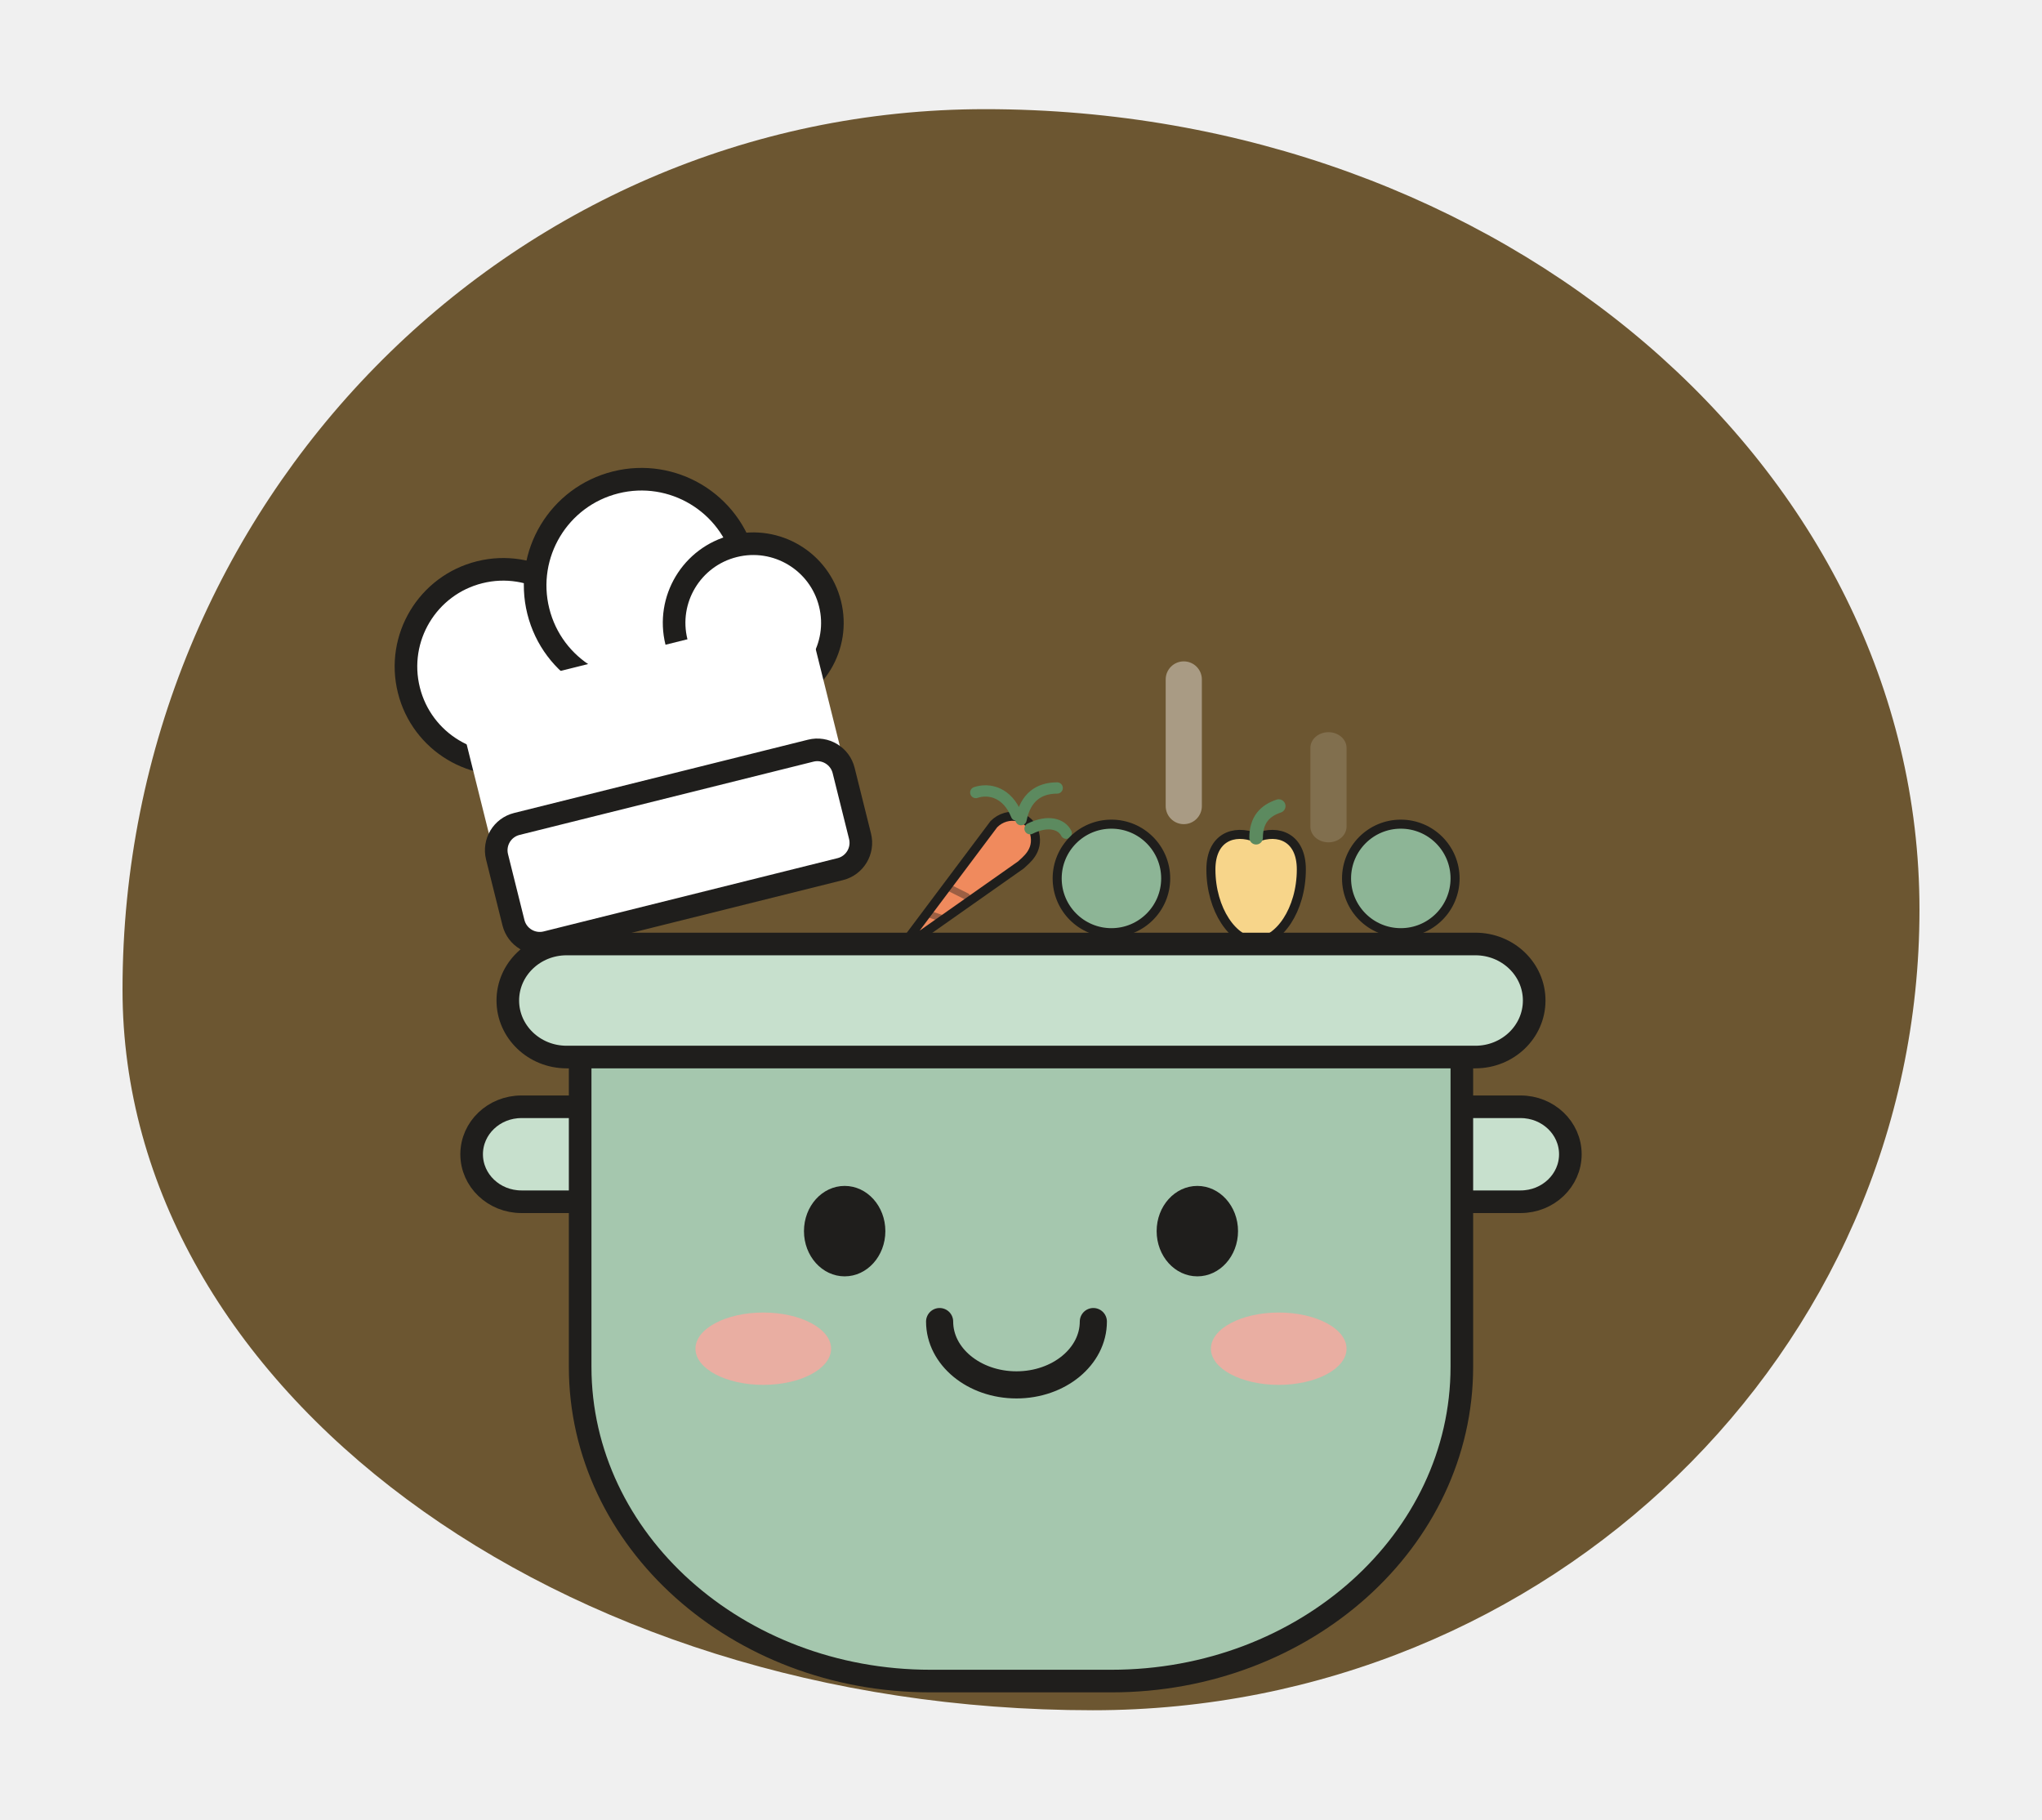
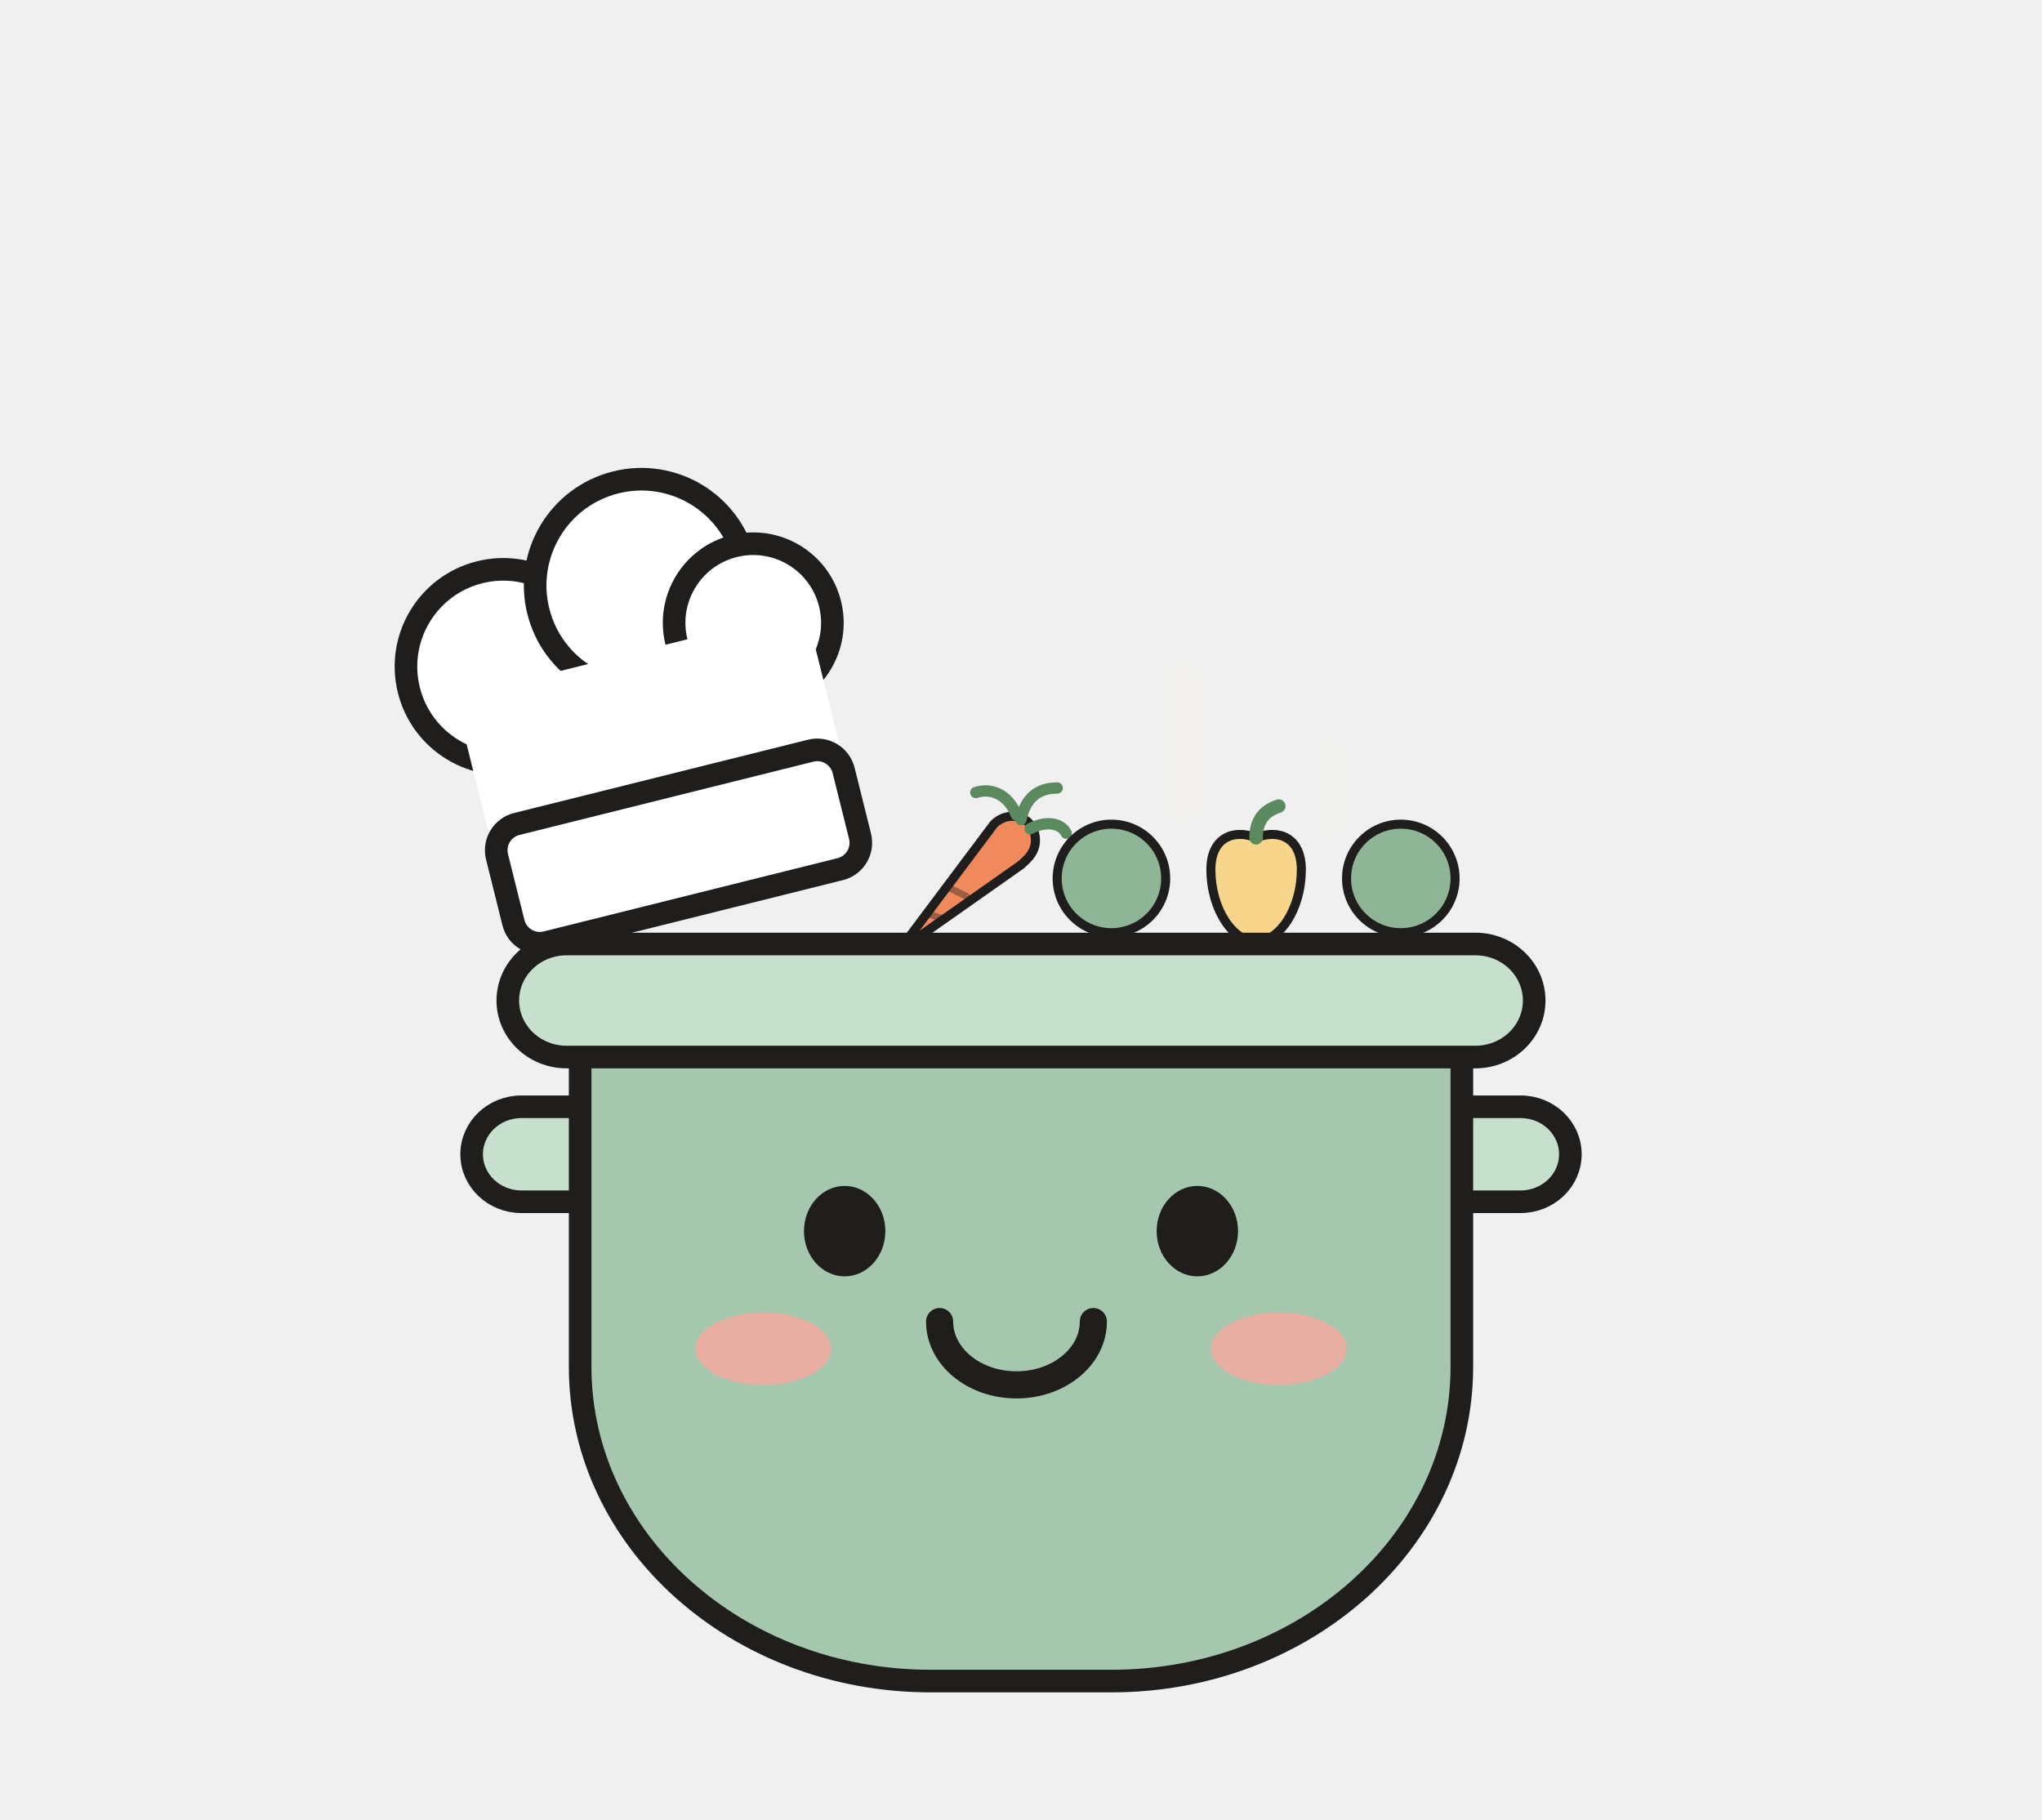
<svg xmlns="http://www.w3.org/2000/svg" viewBox="0 0 220 196" width="660" height="588" data-clip="empty-board" data-theme="dark">
-   <g data-layer="blob">
-     <path d="M106.13 11.76A100.67 86.24 0 0 1 206.8 98A89.06 86.24 0 0 1 117.74 184.24A104.54 77.62 0 0 1 13.2 106.62A92.93 94.86 0 0 1 106.13 11.76Z" fill="#6C5631" />
-   </g>
  <svg x="41.8" y="42.02" width="136.4" height="146.14" viewBox="0 -20 140 150" overflow="visible">
    <g data-layer="whole" data-loop="tb-bob 2.4s ease-in-out infinite" data-pivot="70 130">
      <g data-layer="steam_1" data-loop="tb-steam 2.4s ease-out infinite" data-pivot="88 28">
        <rect x="86" y="10" width="4" height="18" rx="2" fill="#F3EFE8" opacity=".45" />
      </g>
      <g data-layer="steam_2" data-loop="tb-steam 2.4s ease-out -1.4s infinite" data-pivot="104 30" style="opacity:0.35;transform:translate(0px,3.91px) scale(1,0.87);transform-box:view-box;transform-origin:104px 30px">
        <rect x="102" y="16" width="4" height="14" rx="2" fill="#F3EFE8" opacity=".45" />
      </g>
      <g data-layer="handles">
        <rect x="9.25" y="59.25" width="19.5" height="10.5" rx="5.5" fill="#C7E0CD" stroke="#1F1E1C" stroke-width="2.5" />
        <rect x="111.25" y="59.25" width="19.5" height="10.5" rx="5.5" fill="#C7E0CD" stroke="#1F1E1C" stroke-width="2.5" />
      </g>
      <g data-layer="body">
        <path d="M21.25 48V88A38.75 34.75 0 0 0 60 122.75H80A38.75 34.75 0 0 0 118.75 88V48Z" fill="#A5C7AE" stroke="#1F1E1C" stroke-width="2.5" />
      </g>
      <g data-layer="eyes" data-loop="eb-blink 2.4s ease-in-out infinite" data-pivot="70 73">
        <ellipse cx="50.5" cy="73" rx="4.5" ry="5" fill="#1F1E1C" />
        <ellipse cx="89.5" cy="73" rx="4.5" ry="5" fill="#1F1E1C" />
      </g>
      <g data-layer="cheeks">
        <ellipse cx="41.5" cy="86" rx="7.5" ry="4" fill="#F4A9A0" opacity=".85" />
        <ellipse cx="98.5" cy="86" rx="7.5" ry="4" fill="#F4A9A0" opacity=".85" />
      </g>
      <g data-layer="mouth">
        <path d="M61 83A8.5 7 0 0 0 78 83" fill="none" stroke="#1F1E1C" stroke-width="3" stroke-linecap="round" />
      </g>
      <g data-layer="veggie_1" data-loop="eb-hop 2.4s linear infinite" data-pivot="64 34">
        <svg x="52" y="22" width="24" height="24" viewBox="0 0 48 48" overflow="visible">
          <path d="M9 40L30 12C33 9 38 10 39 14C40 18 37 20 36 21Z" fill="#F08A5D" stroke="#1F1E1C" stroke-width="2" stroke-linejoin="round" />
          <path d="M36 11C37 6 40 4 44 4M35 10C33 5 29 4 26 5M38 13C42 11 45 12 46 14" fill="none" stroke="#5C8A5F" stroke-width="2.5" stroke-linecap="round" />
          <path d="M20 26L24 28M16 32L19 33" stroke="#1F1E1C" stroke-width="1.5" stroke-linecap="round" opacity=".4" />
        </svg>
      </g>
      <g data-layer="veggie_2" data-loop="eb-hop 2.4s linear .6s infinite" data-pivot="80 34">
        <svg x="68" y="22" width="24" height="24" viewBox="0 0 48 48" overflow="visible">
          <circle cx="24" cy="24" r="12" fill="#8DB596" stroke="#1F1E1C" stroke-width="2" />
        </svg>
      </g>
      <g data-layer="veggie_3" data-loop="eb-hop 2.4s linear 1.2s infinite" data-pivot="96 34">
        <svg x="84" y="22" width="24" height="24" viewBox="0 0 48 48" overflow="visible">
          <path d="M14 22C14 15 19 13 24 15C29 13 34 15 34 22C34 31 29 38 24 38C19 38 14 31 14 22Z" fill="#F7D58A" stroke="#1F1E1C" stroke-width="2" />
          <path d="M24 15C24 11 26 9 29 8" fill="none" stroke="#5C8A5F" stroke-width="3" stroke-linecap="round" />
        </svg>
      </g>
      <g data-layer="veggie_4" data-loop="eb-hop 2.4s linear 1.8s infinite" data-pivot="112 34">
        <svg x="100" y="22" width="24" height="24" viewBox="0 0 48 48" overflow="visible">
          <circle cx="24" cy="24" r="12" fill="#8DB596" stroke="#1F1E1C" stroke-width="2" />
        </svg>
      </g>
      <g data-layer="rim">
        <rect x="13.25" y="41.25" width="113.5" height="12.5" rx="6.5" fill="#C7E0CD" stroke="#1F1E1C" stroke-width="2.5" />
      </g>
      <g data-layer="hat" data-loop="tb-hat 2.4s ease-in-out infinite" data-pivot="36 46">
        <g transform="rotate(-14 36 46)">
          <g>
            <circle cx="22" cy="6" r="10.75" fill="#fff" stroke="#1F1E1C" stroke-width="2.5" />
            <circle cx="39" cy="1" r="11.75" fill="#fff" stroke="#1F1E1C" stroke-width="2.5" />
            <circle cx="50" cy="8" r="8.75" fill="#fff" stroke="#1F1E1C" stroke-width="2.5" />
            <rect x="16" y="8" width="40" height="22" fill="#fff" />
            <rect x="16.25" y="23.25" width="39.5" height="13.5" rx="3" fill="#fff" stroke="#1F1E1C" stroke-width="2.5" />
          </g>
        </g>
      </g>
    </g>
  </svg>
</svg>
